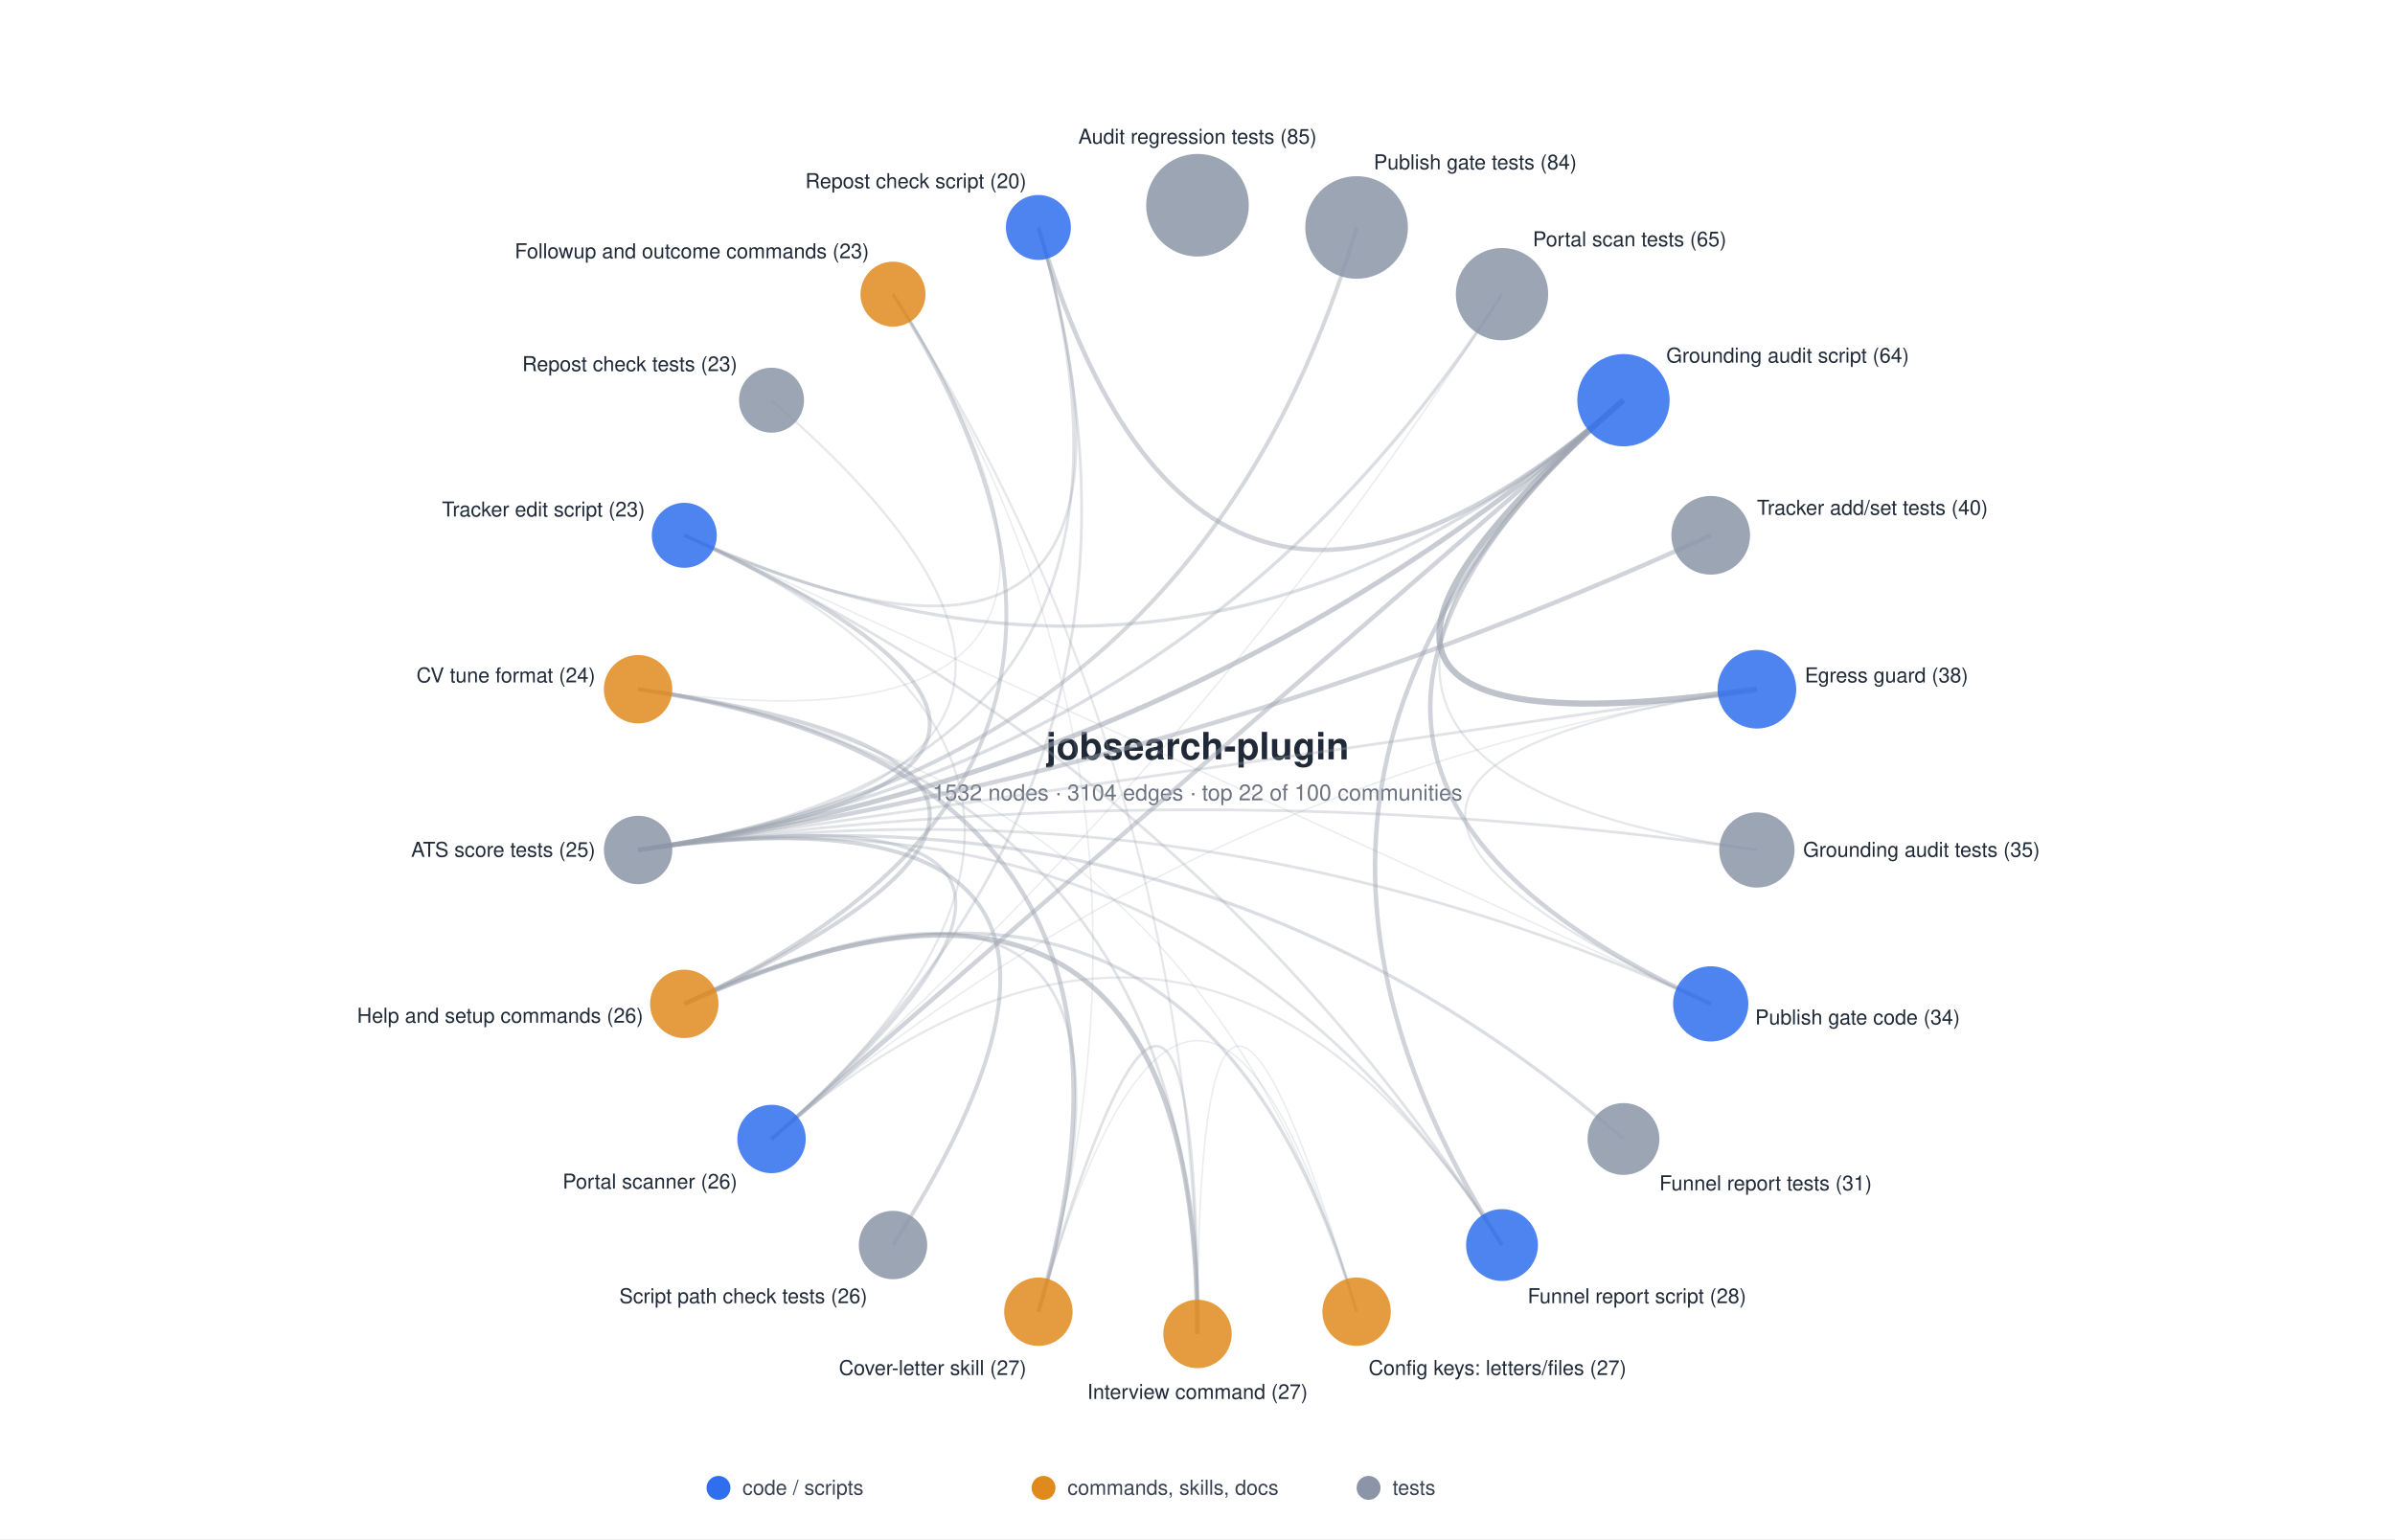
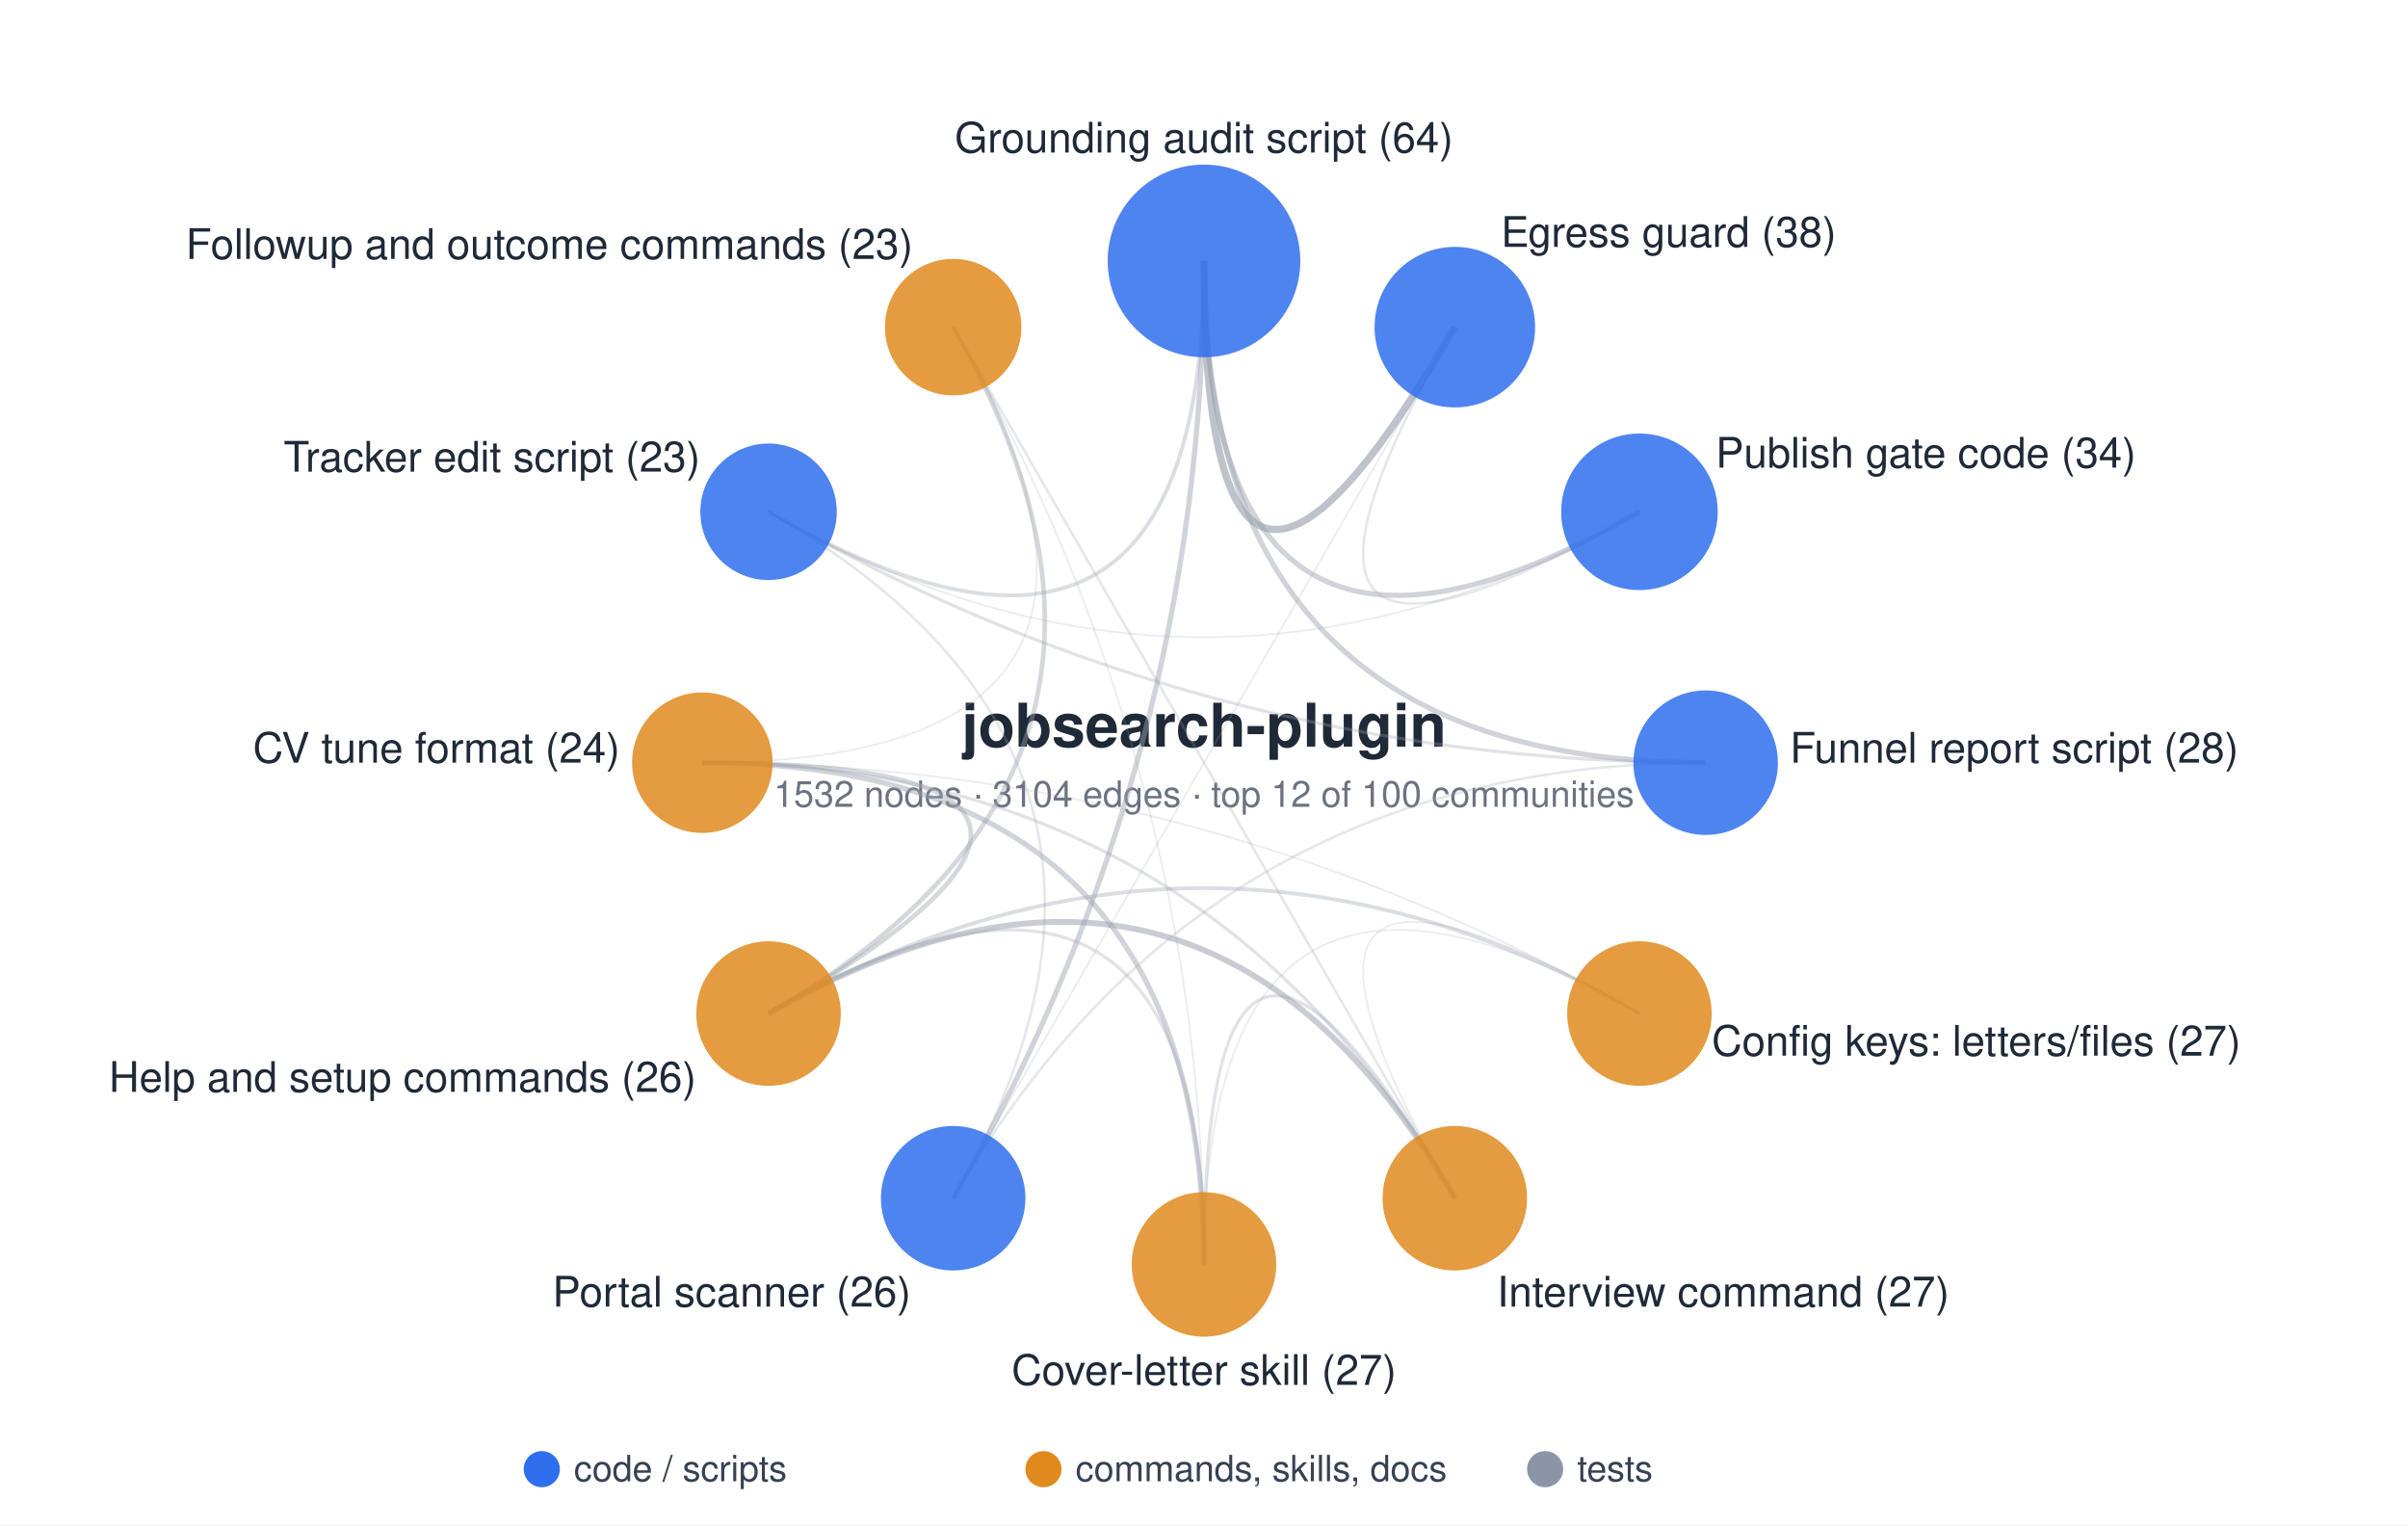
- <svg xmlns="http://www.w3.org/2000/svg" viewBox="0 0 1400 900" font-family="Helvetica,Arial,sans-serif">
-   <rect width="1400" height="900" fill="#ffffff" />
-   <text x="700.0" y="444.0" text-anchor="middle" font-size="22" font-weight="700" fill="#1f2937">jobsearch-plugin</text>
-   <text x="700.0" y="468.0" text-anchor="middle" font-size="13" fill="#6b7280">1532 nodes · 3104 edges · top 22 of 100 communities</text>
-   <path d="M1027,403 Q700.0,450.0 949,234" fill="none" stroke="#9ca3af" stroke-opacity="0.65" stroke-width="3.6" />
-   <path d="M1027,403 Q700.0,450.0 1000,587" fill="none" stroke="#9ca3af" stroke-opacity="0.26" stroke-width="1.3" />
-   <path d="M373,497 Q700.0,450.0 1027,403" fill="none" stroke="#9ca3af" stroke-opacity="0.32" stroke-width="1.6" />
-   <path d="M878,728 Q700.0,450.0 400,313" fill="none" stroke="#9ca3af" stroke-opacity="0.32" stroke-width="1.6" />
-   <path d="M878,728 Q700.0,450.0 949,234" fill="none" stroke="#9ca3af" stroke-opacity="0.48" stroke-width="2.6" />
-   <path d="M373,497 Q700.0,450.0 878,728" fill="none" stroke="#9ca3af" stroke-opacity="0.32" stroke-width="1.6" />
-   <path d="M949,234 Q700.0,450.0 1000,587" fill="none" stroke="#9ca3af" stroke-opacity="0.48" stroke-width="2.6" />
-   <path d="M949,234 Q700.0,450.0 451,666" fill="none" stroke="#9ca3af" stroke-opacity="0.48" stroke-width="2.6" />
-   <path d="M373,497 Q700.0,450.0 1000,587" fill="none" stroke="#9ca3af" stroke-opacity="0.32" stroke-width="1.6" />
-   <path d="M949,234 Q700.0,450.0 607,133" fill="none" stroke="#9ca3af" stroke-opacity="0.48" stroke-width="2.6" />
-   <path d="M373,497 Q700.0,450.0 400,313" fill="none" stroke="#9ca3af" stroke-opacity="0.43" stroke-width="2.3" />
-   <path d="M949,234 Q700.0,450.0 400,313" fill="none" stroke="#9ca3af" stroke-opacity="0.37" stroke-width="1.9" />
-   <path d="M607,133 Q700.0,450.0 400,313" fill="none" stroke="#9ca3af" stroke-opacity="0.32" stroke-width="1.6" />
-   <path d="M373,497 Q700.0,450.0 949,234" fill="none" stroke="#9ca3af" stroke-opacity="0.54" stroke-width="2.9" />
-   <path d="M949,234 Q700.0,450.0 1027,497" fill="none" stroke="#9ca3af" stroke-opacity="0.26" stroke-width="1.3" />
-   <path d="M373,497 Q700.0,450.0 793,133" fill="none" stroke="#9ca3af" stroke-opacity="0.43" stroke-width="2.3" />
-   <path d="M373,497 Q700.0,450.0 451,666" fill="none" stroke="#9ca3af" stroke-opacity="0.37" stroke-width="1.9" />
-   <path d="M451,666 Q700.0,450.0 400,313" fill="none" stroke="#9ca3af" stroke-opacity="0.26" stroke-width="1.3" />
-   <path d="M878,728 Q700.0,450.0 451,666" fill="none" stroke="#9ca3af" stroke-opacity="0.26" stroke-width="1.3" />
-   <path d="M451,666 Q700.0,450.0 607,133" fill="none" stroke="#9ca3af" stroke-opacity="0.32" stroke-width="1.6" />
-   <path d="M1000,587 Q700.0,450.0 400,313" fill="none" stroke="#9ca3af" stroke-opacity="0.21" stroke-width="0.9" />
-   <path d="M373,497 Q700.0,450.0 607,133" fill="none" stroke="#9ca3af" stroke-opacity="0.32" stroke-width="1.6" />
-   <path d="M373,497 Q700.0,450.0 1027,497" fill="none" stroke="#9ca3af" stroke-opacity="0.32" stroke-width="1.6" />
-   <path d="M878,172 Q700.0,450.0 451,666" fill="none" stroke="#9ca3af" stroke-opacity="0.21" stroke-width="0.9" />
-   <path d="M373,497 Q700.0,450.0 878,172" fill="none" stroke="#9ca3af" stroke-opacity="0.37" stroke-width="1.9" />
-   <path d="M1027,403 Q700.0,450.0 451,666" fill="none" stroke="#9ca3af" stroke-opacity="0.21" stroke-width="0.9" />
-   <path d="M373,497 Q700.0,450.0 949,666" fill="none" stroke="#9ca3af" stroke-opacity="0.37" stroke-width="1.9" />
-   <path d="M373,497 Q700.0,450.0 451,234" fill="none" stroke="#9ca3af" stroke-opacity="0.26" stroke-width="1.3" />
-   <path d="M373,497 Q700.0,450.0 1000,313" fill="none" stroke="#9ca3af" stroke-opacity="0.48" stroke-width="2.6" />
-   <path d="M373,497 Q700.0,450.0 522,728" fill="none" stroke="#9ca3af" stroke-opacity="0.43" stroke-width="2.3" />
-   <path d="M522,172 Q700.0,450.0 700,780" fill="none" stroke="#9ca3af" stroke-opacity="0.26" stroke-width="1.3" />
-   <path d="M607,767 Q700.0,450.0 400,587" fill="none" stroke="#9ca3af" stroke-opacity="0.32" stroke-width="1.6" />
-   <path d="M793,767 Q700.0,450.0 400,587" fill="none" stroke="#9ca3af" stroke-opacity="0.37" stroke-width="1.9" />
-   <path d="M400,587 Q700.0,450.0 700,780" fill="none" stroke="#9ca3af" stroke-opacity="0.54" stroke-width="2.9" />
-   <path d="M522,172 Q700.0,450.0 400,587" fill="none" stroke="#9ca3af" stroke-opacity="0.43" stroke-width="2.3" />
-   <path d="M373,403 Q700.0,450.0 400,587" fill="none" stroke="#9ca3af" stroke-opacity="0.43" stroke-width="2.3" />
-   <path d="M793,767 Q700.0,450.0 607,767" fill="none" stroke="#9ca3af" stroke-opacity="0.21" stroke-width="0.9" />
-   <path d="M607,767 Q700.0,450.0 700,780" fill="none" stroke="#9ca3af" stroke-opacity="0.32" stroke-width="1.6" />
-   <path d="M373,403 Q700.0,450.0 607,767" fill="none" stroke="#9ca3af" stroke-opacity="0.48" stroke-width="2.6" />
-   <path d="M373,403 Q700.0,450.0 793,767" fill="none" stroke="#9ca3af" stroke-opacity="0.21" stroke-width="0.9" />
-   <path d="M373,403 Q700.0,450.0 700,780" fill="none" stroke="#9ca3af" stroke-opacity="0.32" stroke-width="1.6" />
-   <path d="M373,403 Q700.0,450.0 522,172" fill="none" stroke="#9ca3af" stroke-opacity="0.21" stroke-width="0.9" />
-   <path d="M607,767 Q700.0,450.0 522,172" fill="none" stroke="#9ca3af" stroke-opacity="0.21" stroke-width="0.9" />
-   <path d="M793,767 Q700.0,450.0 700,780" fill="none" stroke="#9ca3af" stroke-opacity="0.21" stroke-width="0.9" />
-   <circle cx="700" cy="120" r="30" fill="#8b95a7" fill-opacity=".85" />
-   <text x="700" y="84" font-size="12" text-anchor="middle" fill="#1f2937">Audit regression tests (85)</text>
-   <circle cx="793" cy="133" r="30" fill="#8b95a7" fill-opacity=".85" />
-   <text x="803" y="99" font-size="12" text-anchor="start" fill="#1f2937">Publish gate tests (84)</text>
-   <circle cx="878" cy="172" r="27" fill="#8b95a7" fill-opacity=".85" />
-   <text x="896" y="144" font-size="12" text-anchor="start" fill="#1f2937">Portal scan tests (65)</text>
-   <circle cx="949" cy="234" r="27" fill="#2f6fed" fill-opacity=".85" />
-   <text x="974" y="212" font-size="12" text-anchor="start" fill="#1f2937">Grounding audit script (64)</text>
-   <circle cx="1000" cy="313" r="23" fill="#8b95a7" fill-opacity=".85" />
-   <text x="1027" y="301" font-size="12" text-anchor="start" fill="#1f2937">Tracker add/set tests (40)</text>
-   <circle cx="1027" cy="403" r="23" fill="#2f6fed" fill-opacity=".85" />
-   <text x="1055" y="399" font-size="12" text-anchor="start" fill="#1f2937">Egress guard (38)</text>
-   <circle cx="1027" cy="497" r="22" fill="#8b95a7" fill-opacity=".85" />
-   <text x="1054" y="501" font-size="12" text-anchor="start" fill="#1f2937">Grounding audit tests (35)</text>
-   <circle cx="1000" cy="587" r="22" fill="#2f6fed" fill-opacity=".85" />
-   <text x="1026" y="599" font-size="12" text-anchor="start" fill="#1f2937">Publish gate code (34)</text>
-   <circle cx="949" cy="666" r="21" fill="#8b95a7" fill-opacity=".85" />
-   <text x="970" y="696" font-size="12" text-anchor="start" fill="#1f2937">Funnel report tests (31)</text>
-   <circle cx="878" cy="728" r="21" fill="#2f6fed" fill-opacity=".85" />
-   <text x="893" y="762" font-size="12" text-anchor="start" fill="#1f2937">Funnel report script (28)</text>
-   <circle cx="793" cy="767" r="20" fill="#e08a1e" fill-opacity=".85" />
-   <text x="800" y="804" font-size="12" text-anchor="start" fill="#1f2937">Config keys: letters/files (27)</text>
-   <circle cx="700" cy="780" r="20" fill="#e08a1e" fill-opacity=".85" />
-   <text x="700" y="818" font-size="12" text-anchor="middle" fill="#1f2937">Interview command (27)</text>
-   <circle cx="607" cy="767" r="20" fill="#e08a1e" fill-opacity=".85" />
-   <text x="600" y="804" font-size="12" text-anchor="end" fill="#1f2937">Cover-letter skill (27)</text>
-   <circle cx="522" cy="728" r="20" fill="#8b95a7" fill-opacity=".85" />
-   <text x="507" y="762" font-size="12" text-anchor="end" fill="#1f2937">Script path check tests (26)</text>
-   <circle cx="451" cy="666" r="20" fill="#2f6fed" fill-opacity=".85" />
-   <text x="431" y="695" font-size="12" text-anchor="end" fill="#1f2937">Portal scanner (26)</text>
-   <circle cx="400" cy="587" r="20" fill="#e08a1e" fill-opacity=".85" />
-   <text x="376" y="598" font-size="12" text-anchor="end" fill="#1f2937">Help and setup commands (26)</text>
-   <circle cx="373" cy="497" r="20" fill="#8b95a7" fill-opacity=".85" />
-   <text x="348" y="501" font-size="12" text-anchor="end" fill="#1f2937">ATS score tests (25)</text>
-   <circle cx="373" cy="403" r="20" fill="#e08a1e" fill-opacity=".85" />
-   <text x="348" y="399" font-size="12" text-anchor="end" fill="#1f2937">CV tune format (24)</text>
-   <circle cx="400" cy="313" r="19" fill="#2f6fed" fill-opacity=".85" />
-   <text x="377" y="302" font-size="12" text-anchor="end" fill="#1f2937">Tracker edit script (23)</text>
-   <circle cx="451" cy="234" r="19" fill="#8b95a7" fill-opacity=".85" />
-   <text x="431" y="217" font-size="12" text-anchor="end" fill="#1f2937">Repost check tests (23)</text>
-   <circle cx="522" cy="172" r="19" fill="#e08a1e" fill-opacity=".85" />
-   <text x="508" y="151" font-size="12" text-anchor="end" fill="#1f2937">Followup and outcome commands (23)</text>
-   <circle cx="607" cy="133" r="19" fill="#2f6fed" fill-opacity=".85" />
-   <text x="600" y="110" font-size="12" text-anchor="end" fill="#1f2937">Repost check script (20)</text>
-   <circle cx="420.0" cy="870" r="7" fill="#2f6fed" />
-   <text x="434.0" y="874" font-size="12" fill="#374151">code / scripts</text>
-   <circle cx="610.0" cy="870" r="7" fill="#e08a1e" />
-   <text x="624.0" y="874" font-size="12" fill="#374151">commands, skills, docs</text>
-   <circle cx="800.0" cy="870" r="7" fill="#8b95a7" />
-   <text x="814.0" y="874" font-size="12" fill="#374151">tests</text>
+ <svg xmlns="http://www.w3.org/2000/svg" viewBox="0 0 1200 760" font-family="Helvetica,Arial,sans-serif">
+   <rect width="1200" height="760" fill="#ffffff" />
+   <text x="600.0" y="372.0" text-anchor="middle" font-size="30" font-weight="700" fill="#1f2937">jobsearch-plugin</text>
+   <text x="600.0" y="402.0" text-anchor="middle" font-size="18" fill="#6b7280">1532 nodes · 3104 edges · top 12 of 100 communities</text>
+   <path d="M725,163 Q600.0,380.0 600,130" fill="none" stroke="#9ca3af" stroke-opacity="0.65" stroke-width="3.6" />
+   <path d="M725,163 Q600.0,380.0 817,255" fill="none" stroke="#9ca3af" stroke-opacity="0.26" stroke-width="1.3" />
+   <path d="M850,380 Q600.0,380.0 383,255" fill="none" stroke="#9ca3af" stroke-opacity="0.32" stroke-width="1.6" />
+   <path d="M850,380 Q600.0,380.0 600,130" fill="none" stroke="#9ca3af" stroke-opacity="0.48" stroke-width="2.6" />
+   <path d="M600,130 Q600.0,380.0 817,255" fill="none" stroke="#9ca3af" stroke-opacity="0.48" stroke-width="2.6" />
+   <path d="M600,130 Q600.0,380.0 475,597" fill="none" stroke="#9ca3af" stroke-opacity="0.48" stroke-width="2.6" />
+   <path d="M600,130 Q600.0,380.0 383,255" fill="none" stroke="#9ca3af" stroke-opacity="0.37" stroke-width="1.9" />
+   <path d="M475,597 Q600.0,380.0 383,255" fill="none" stroke="#9ca3af" stroke-opacity="0.26" stroke-width="1.3" />
+   <path d="M850,380 Q600.0,380.0 475,597" fill="none" stroke="#9ca3af" stroke-opacity="0.26" stroke-width="1.3" />
+   <path d="M817,255 Q600.0,380.0 383,255" fill="none" stroke="#9ca3af" stroke-opacity="0.21" stroke-width="0.9" />
+   <path d="M725,163 Q600.0,380.0 475,597" fill="none" stroke="#9ca3af" stroke-opacity="0.21" stroke-width="0.9" />
+   <path d="M475,163 Q600.0,380.0 725,597" fill="none" stroke="#9ca3af" stroke-opacity="0.26" stroke-width="1.3" />
+   <path d="M600,630 Q600.0,380.0 383,505" fill="none" stroke="#9ca3af" stroke-opacity="0.32" stroke-width="1.6" />
+   <path d="M817,505 Q600.0,380.0 383,505" fill="none" stroke="#9ca3af" stroke-opacity="0.37" stroke-width="1.9" />
+   <path d="M383,505 Q600.0,380.0 725,597" fill="none" stroke="#9ca3af" stroke-opacity="0.54" stroke-width="2.9" />
+   <path d="M475,163 Q600.0,380.0 383,505" fill="none" stroke="#9ca3af" stroke-opacity="0.43" stroke-width="2.3" />
+   <path d="M350,380 Q600.0,380.0 383,505" fill="none" stroke="#9ca3af" stroke-opacity="0.43" stroke-width="2.3" />
+   <path d="M817,505 Q600.0,380.0 600,630" fill="none" stroke="#9ca3af" stroke-opacity="0.21" stroke-width="0.9" />
+   <path d="M600,630 Q600.0,380.0 725,597" fill="none" stroke="#9ca3af" stroke-opacity="0.32" stroke-width="1.6" />
+   <path d="M350,380 Q600.0,380.0 600,630" fill="none" stroke="#9ca3af" stroke-opacity="0.48" stroke-width="2.6" />
+   <path d="M350,380 Q600.0,380.0 817,505" fill="none" stroke="#9ca3af" stroke-opacity="0.21" stroke-width="0.9" />
+   <path d="M350,380 Q600.0,380.0 725,597" fill="none" stroke="#9ca3af" stroke-opacity="0.32" stroke-width="1.6" />
+   <path d="M350,380 Q600.0,380.0 475,163" fill="none" stroke="#9ca3af" stroke-opacity="0.21" stroke-width="0.9" />
+   <path d="M600,630 Q600.0,380.0 475,163" fill="none" stroke="#9ca3af" stroke-opacity="0.21" stroke-width="0.9" />
+   <path d="M817,505 Q600.0,380.0 725,597" fill="none" stroke="#9ca3af" stroke-opacity="0.21" stroke-width="0.9" />
+   <circle cx="600" cy="130" r="48" fill="#2f6fed" fill-opacity=".85" />
+   <text x="600" y="76" font-size="21" text-anchor="middle" fill="#1f2937">Grounding audit script (64)</text>
+   <circle cx="725" cy="163" r="40" fill="#2f6fed" fill-opacity=".85" />
+   <text x="748" y="123" font-size="21" text-anchor="start" fill="#1f2937">Egress guard (38)</text>
+   <circle cx="817" cy="255" r="39" fill="#2f6fed" fill-opacity=".85" />
+   <text x="855" y="233" font-size="21" text-anchor="start" fill="#1f2937">Publish gate code (34)</text>
+   <circle cx="850" cy="380" r="36" fill="#2f6fed" fill-opacity=".85" />
+   <text x="892" y="380" font-size="21" text-anchor="start" fill="#1f2937">Funnel report script (28)</text>
+   <circle cx="817" cy="505" r="36" fill="#e08a1e" fill-opacity=".85" />
+   <text x="853" y="526" font-size="21" text-anchor="start" fill="#1f2937">Config keys: letters/files (27)</text>
+   <circle cx="725" cy="597" r="36" fill="#e08a1e" fill-opacity=".85" />
+   <text x="746" y="651" font-size="21" text-anchor="start" fill="#1f2937">Interview command (27)</text>
+   <circle cx="600" cy="630" r="36" fill="#e08a1e" fill-opacity=".85" />
+   <text x="600" y="690" font-size="21" text-anchor="middle" fill="#1f2937">Cover-letter skill (27)</text>
+   <circle cx="475" cy="597" r="36" fill="#2f6fed" fill-opacity=".85" />
+   <text x="454" y="651" font-size="21" text-anchor="end" fill="#1f2937">Portal scanner (26)</text>
+   <circle cx="383" cy="505" r="36" fill="#e08a1e" fill-opacity=".85" />
+   <text x="347" y="544" font-size="21" text-anchor="end" fill="#1f2937">Help and setup commands (26)</text>
+   <circle cx="350" cy="380" r="35" fill="#e08a1e" fill-opacity=".85" />
+   <text x="309" y="380" font-size="21" text-anchor="end" fill="#1f2937">CV tune format (24)</text>
+   <circle cx="383" cy="255" r="34" fill="#2f6fed" fill-opacity=".85" />
+   <text x="349" y="235" font-size="21" text-anchor="end" fill="#1f2937">Tracker edit script (23)</text>
+   <circle cx="475" cy="163" r="34" fill="#e08a1e" fill-opacity=".85" />
+   <text x="455" y="129" font-size="21" text-anchor="end" fill="#1f2937">Followup and outcome commands (23)</text>
+   <circle cx="270.0" cy="732" r="9" fill="#2f6fed" />
+   <text x="286.0" y="738" font-size="18" fill="#374151">code / scripts</text>
+   <circle cx="520.0" cy="732" r="9" fill="#e08a1e" />
+   <text x="536.0" y="738" font-size="18" fill="#374151">commands, skills, docs</text>
+   <circle cx="770.0" cy="732" r="9" fill="#8b95a7" />
+   <text x="786.0" y="738" font-size="18" fill="#374151">tests</text>
</svg>
